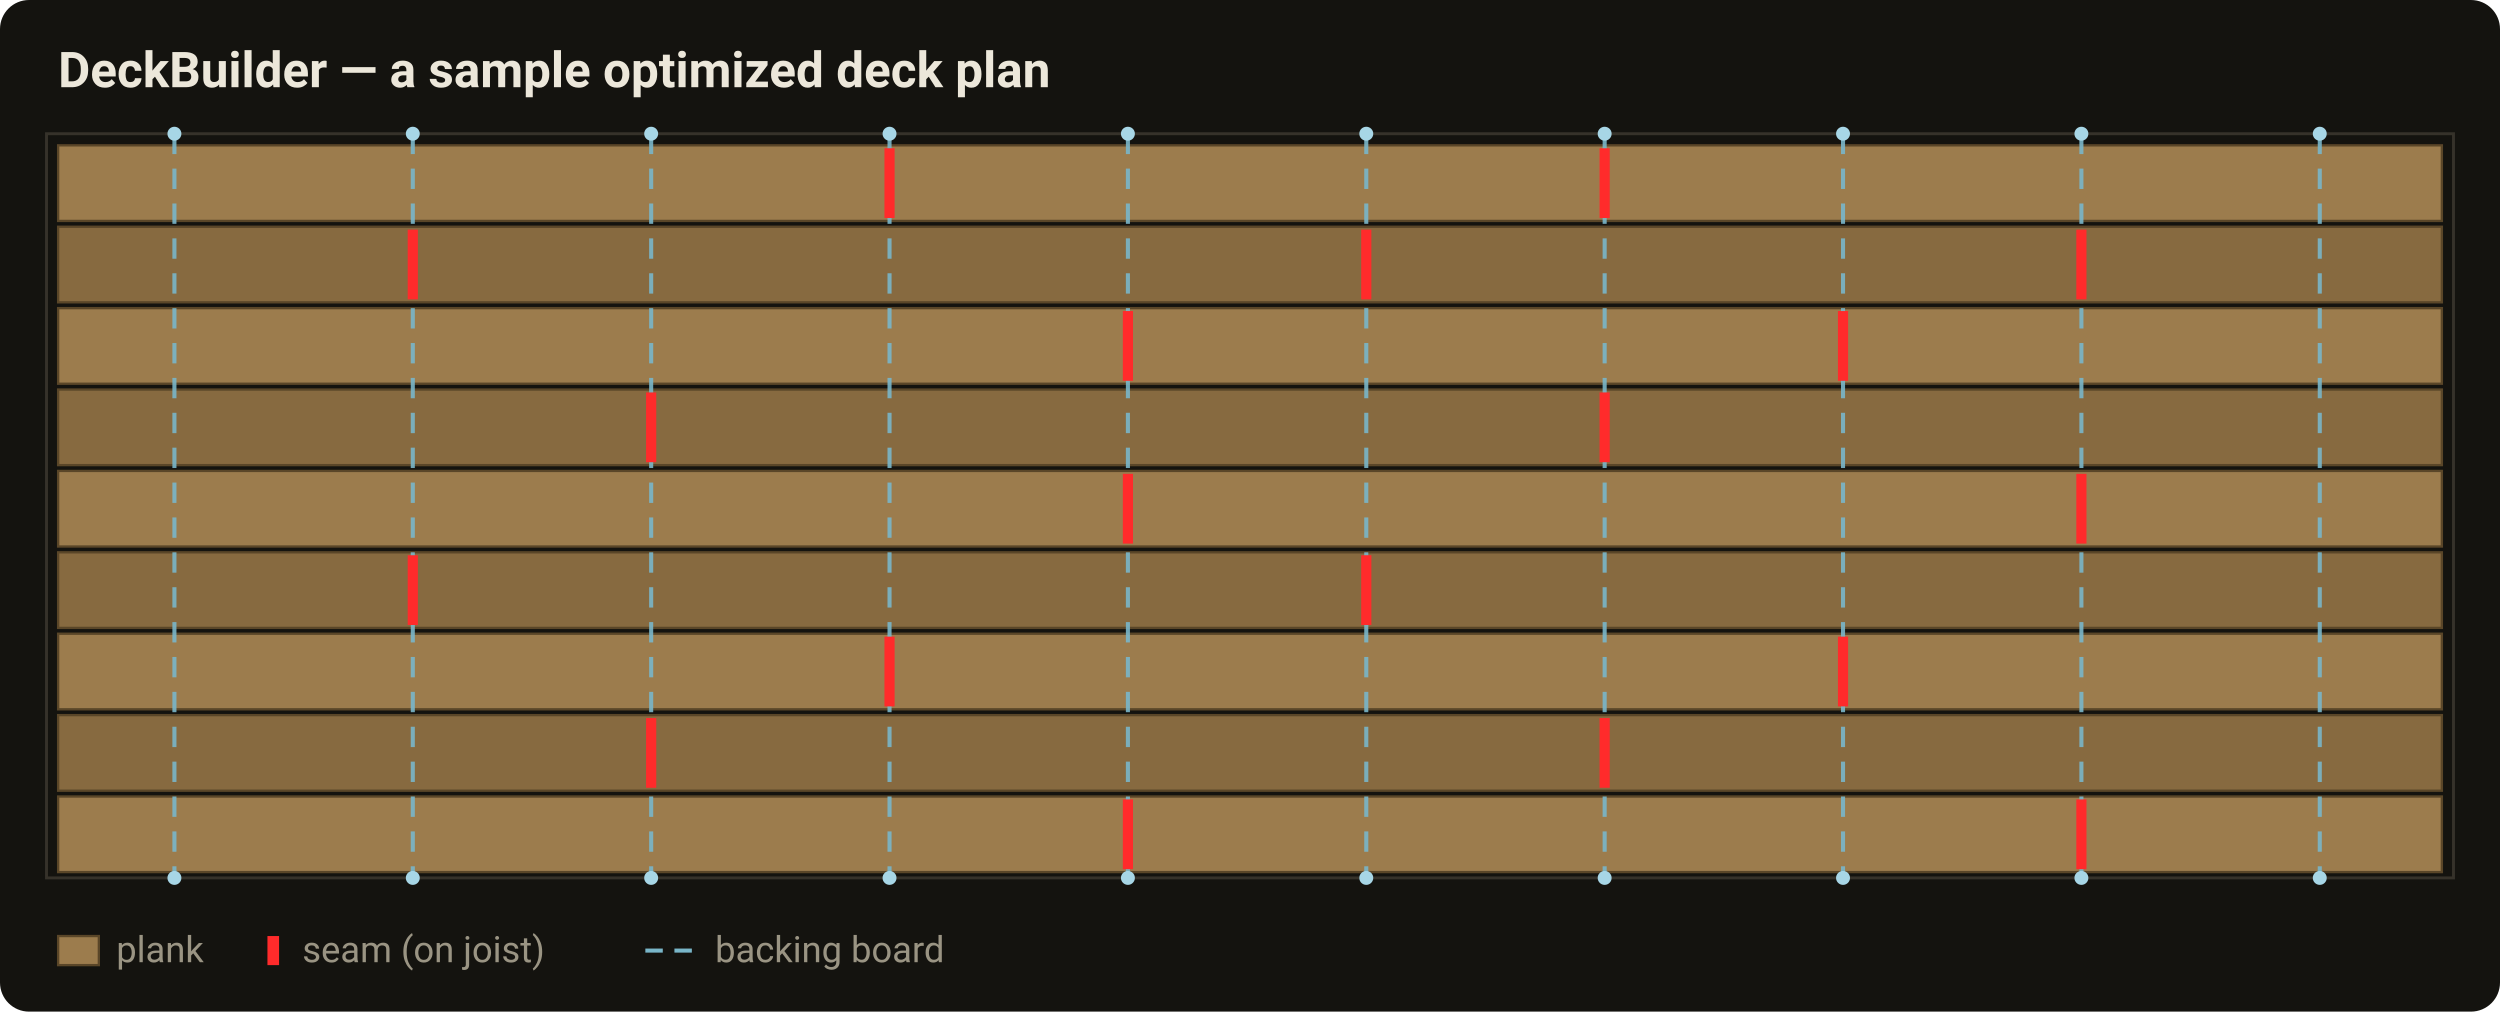
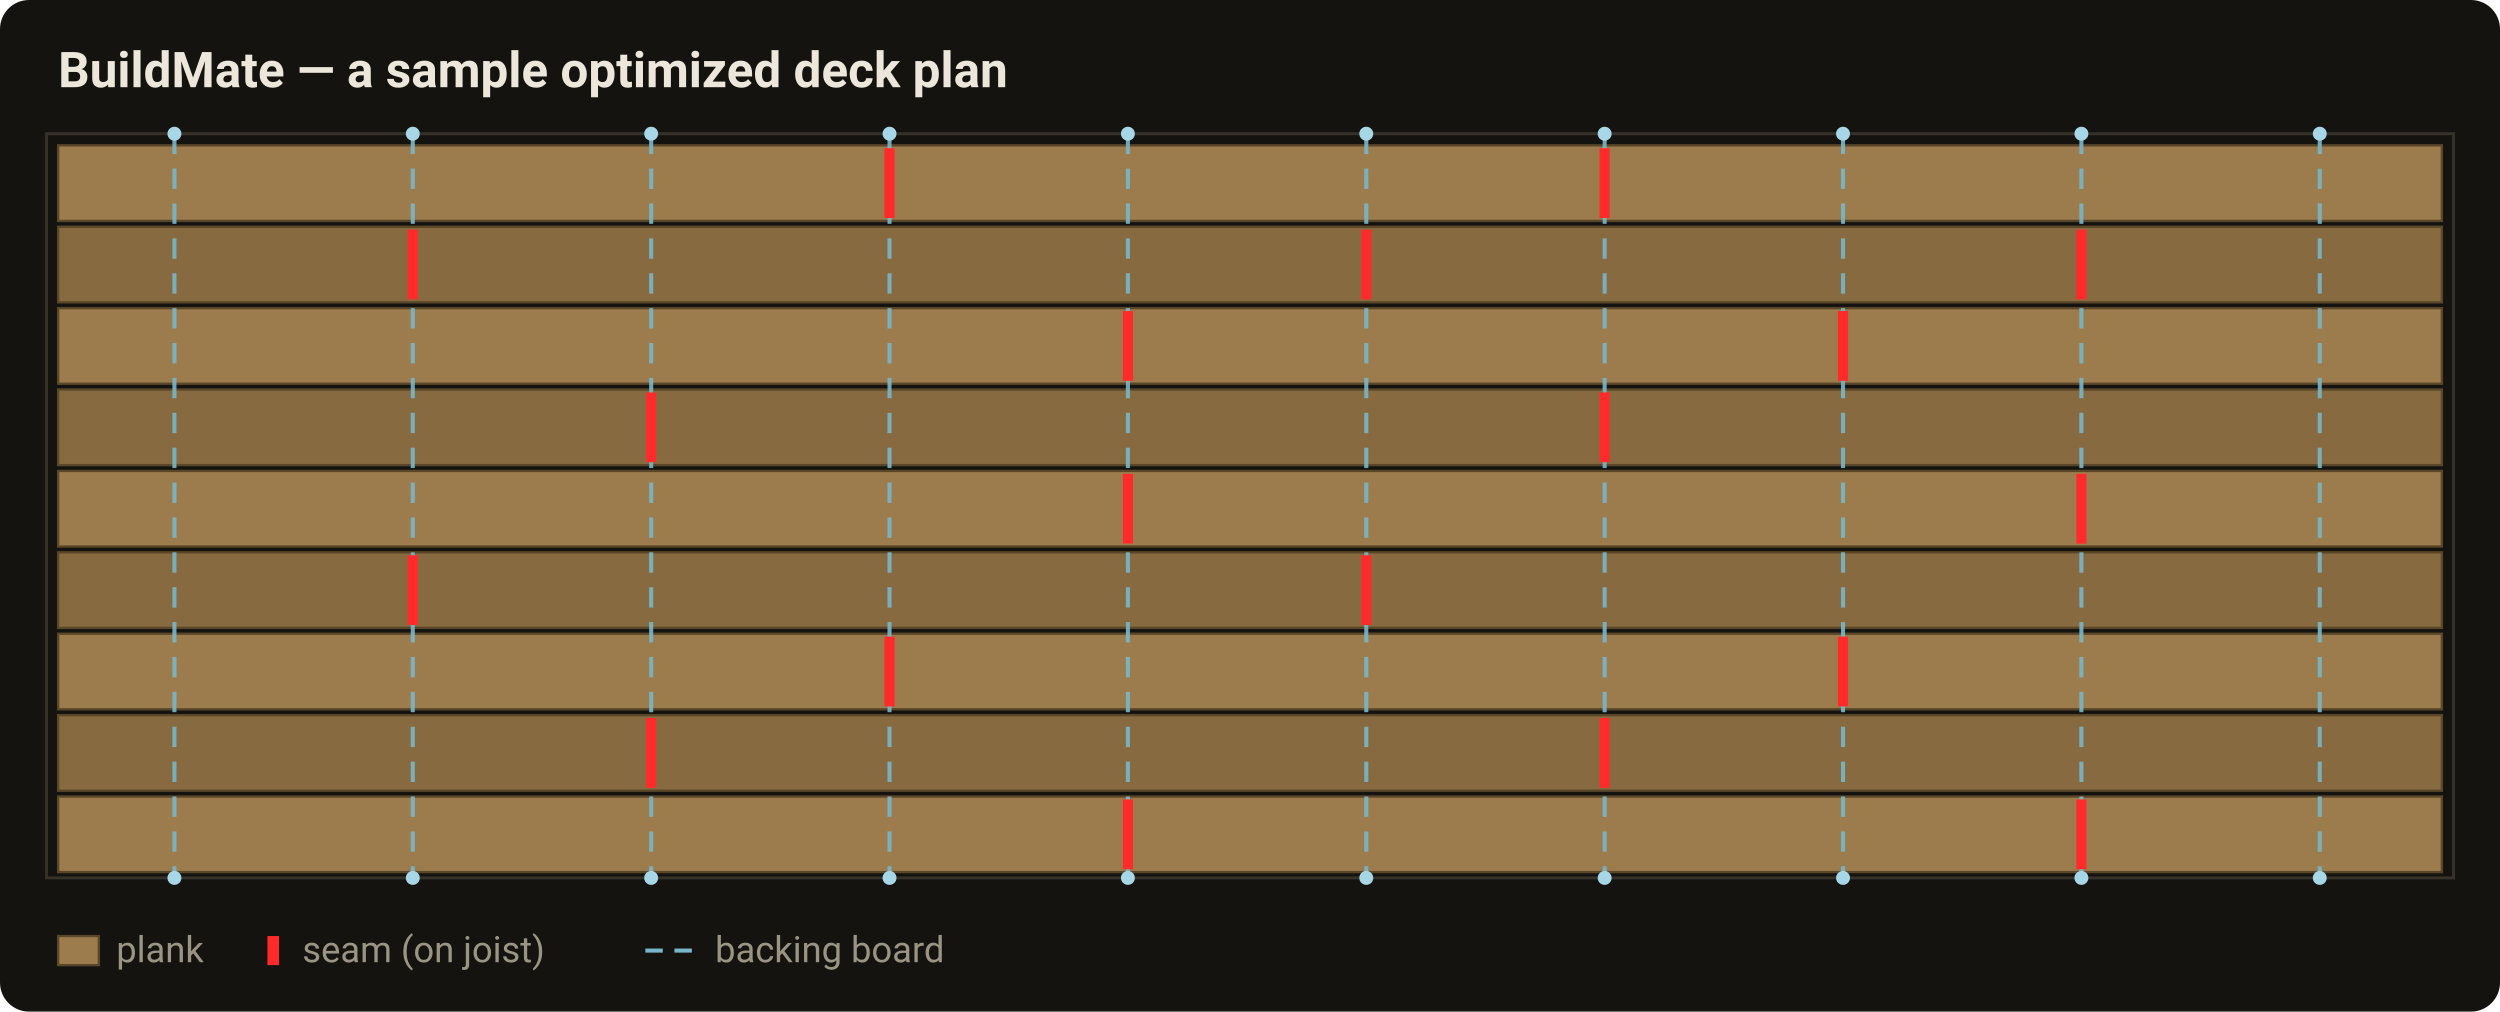
<svg xmlns="http://www.w3.org/2000/svg" viewBox="0 0 860 348" font-family="system-ui, Segoe UI, Roboto, sans-serif">
  <rect x="0" y="0" width="860" height="348" rx="10" fill="#14130f" />
-   <text x="20" y="30" font-size="17" font-weight="700" fill="#ece7da">DeckBuilder — a sample optimized deck plan</text>
+   <text x="20" y="30" font-size="17" font-weight="700" fill="#ece7da">BuildMate — a sample optimized deck plan</text>
  <rect x="16" y="46" width="828" height="256" fill="none" stroke="#36322a" />
  <g stroke="#5a4628" stroke-width="0.8">
    <rect x="20" y="50" width="820" height="26" fill="#9c7c4d" />
    <rect x="20" y="78" width="820" height="26" fill="#876a40" />
    <rect x="20" y="106" width="820" height="26" fill="#9c7c4d" />
    <rect x="20" y="134" width="820" height="26" fill="#876a40" />
    <rect x="20" y="162" width="820" height="26" fill="#9c7c4d" />
    <rect x="20" y="190" width="820" height="26" fill="#876a40" />
    <rect x="20" y="218" width="820" height="26" fill="#9c7c4d" />
    <rect x="20" y="246" width="820" height="26" fill="#876a40" />
    <rect x="20" y="274" width="820" height="26" fill="#9c7c4d" />
  </g>
  <g stroke="#79b6c9" stroke-width="1.4" stroke-dasharray="7 5" stroke-opacity="0.9">
    <line x1="60" y1="46" x2="60" y2="302" />
    <line x1="142" y1="46" x2="142" y2="302" />
    <line x1="224" y1="46" x2="224" y2="302" />
    <line x1="306" y1="46" x2="306" y2="302" />
    <line x1="388" y1="46" x2="388" y2="302" />
    <line x1="470" y1="46" x2="470" y2="302" />
    <line x1="552" y1="46" x2="552" y2="302" />
    <line x1="634" y1="46" x2="634" y2="302" />
    <line x1="716" y1="46" x2="716" y2="302" />
    <line x1="798" y1="46" x2="798" y2="302" />
  </g>
  <g fill="#a7d6e6">
    <circle cx="60" cy="46" r="2.4" />
    <circle cx="60" cy="302" r="2.4" />
    <circle cx="142" cy="46" r="2.4" />
    <circle cx="142" cy="302" r="2.4" />
    <circle cx="224" cy="46" r="2.4" />
    <circle cx="224" cy="302" r="2.4" />
    <circle cx="306" cy="46" r="2.4" />
    <circle cx="306" cy="302" r="2.4" />
    <circle cx="388" cy="46" r="2.4" />
    <circle cx="388" cy="302" r="2.4" />
    <circle cx="470" cy="46" r="2.4" />
    <circle cx="470" cy="302" r="2.4" />
    <circle cx="552" cy="46" r="2.4" />
    <circle cx="552" cy="302" r="2.4" />
    <circle cx="634" cy="46" r="2.4" />
    <circle cx="634" cy="302" r="2.4" />
    <circle cx="716" cy="46" r="2.4" />
    <circle cx="716" cy="302" r="2.4" />
    <circle cx="798" cy="46" r="2.4" />
    <circle cx="798" cy="302" r="2.4" />
  </g>
  <g fill="#ff2b2b">
    <rect x="304.25" y="51" width="3.5" height="24" />
    <rect x="550.25" y="51" width="3.5" height="24" />
    <rect x="140.25" y="79" width="3.5" height="24" />
    <rect x="468.25" y="79" width="3.5" height="24" />
    <rect x="714.25" y="79" width="3.5" height="24" />
    <rect x="386.25" y="107" width="3.5" height="24" />
    <rect x="632.25" y="107" width="3.5" height="24" />
    <rect x="222.25" y="135" width="3.5" height="24" />
    <rect x="550.25" y="135" width="3.5" height="24" />
    <rect x="386.25" y="163" width="3.5" height="24" />
    <rect x="714.25" y="163" width="3.5" height="24" />
    <rect x="140.25" y="191" width="3.5" height="24" />
    <rect x="468.25" y="191" width="3.5" height="24" />
    <rect x="304.25" y="219" width="3.5" height="24" />
    <rect x="632.25" y="219" width="3.5" height="24" />
    <rect x="222.25" y="247" width="3.5" height="24" />
    <rect x="550.25" y="247" width="3.5" height="24" />
    <rect x="386.25" y="275" width="3.5" height="24" />
    <rect x="714.25" y="275" width="3.5" height="24" />
  </g>
  <g font-size="12.5" fill="#9a9483">
    <rect x="20" y="322" width="14" height="10" fill="#9c7c4d" stroke="#5a4628" stroke-width="0.8" />
    <text x="40" y="331">plank</text>
    <rect x="92" y="322" width="4" height="10" fill="#ff2b2b" />
    <text x="104" y="331">seam (on joist)</text>
    <line x1="222" y1="327" x2="240" y2="327" stroke="#79b6c9" stroke-width="1.4" stroke-dasharray="6 4" />
    <text x="246" y="331">backing board</text>
  </g>
</svg>
